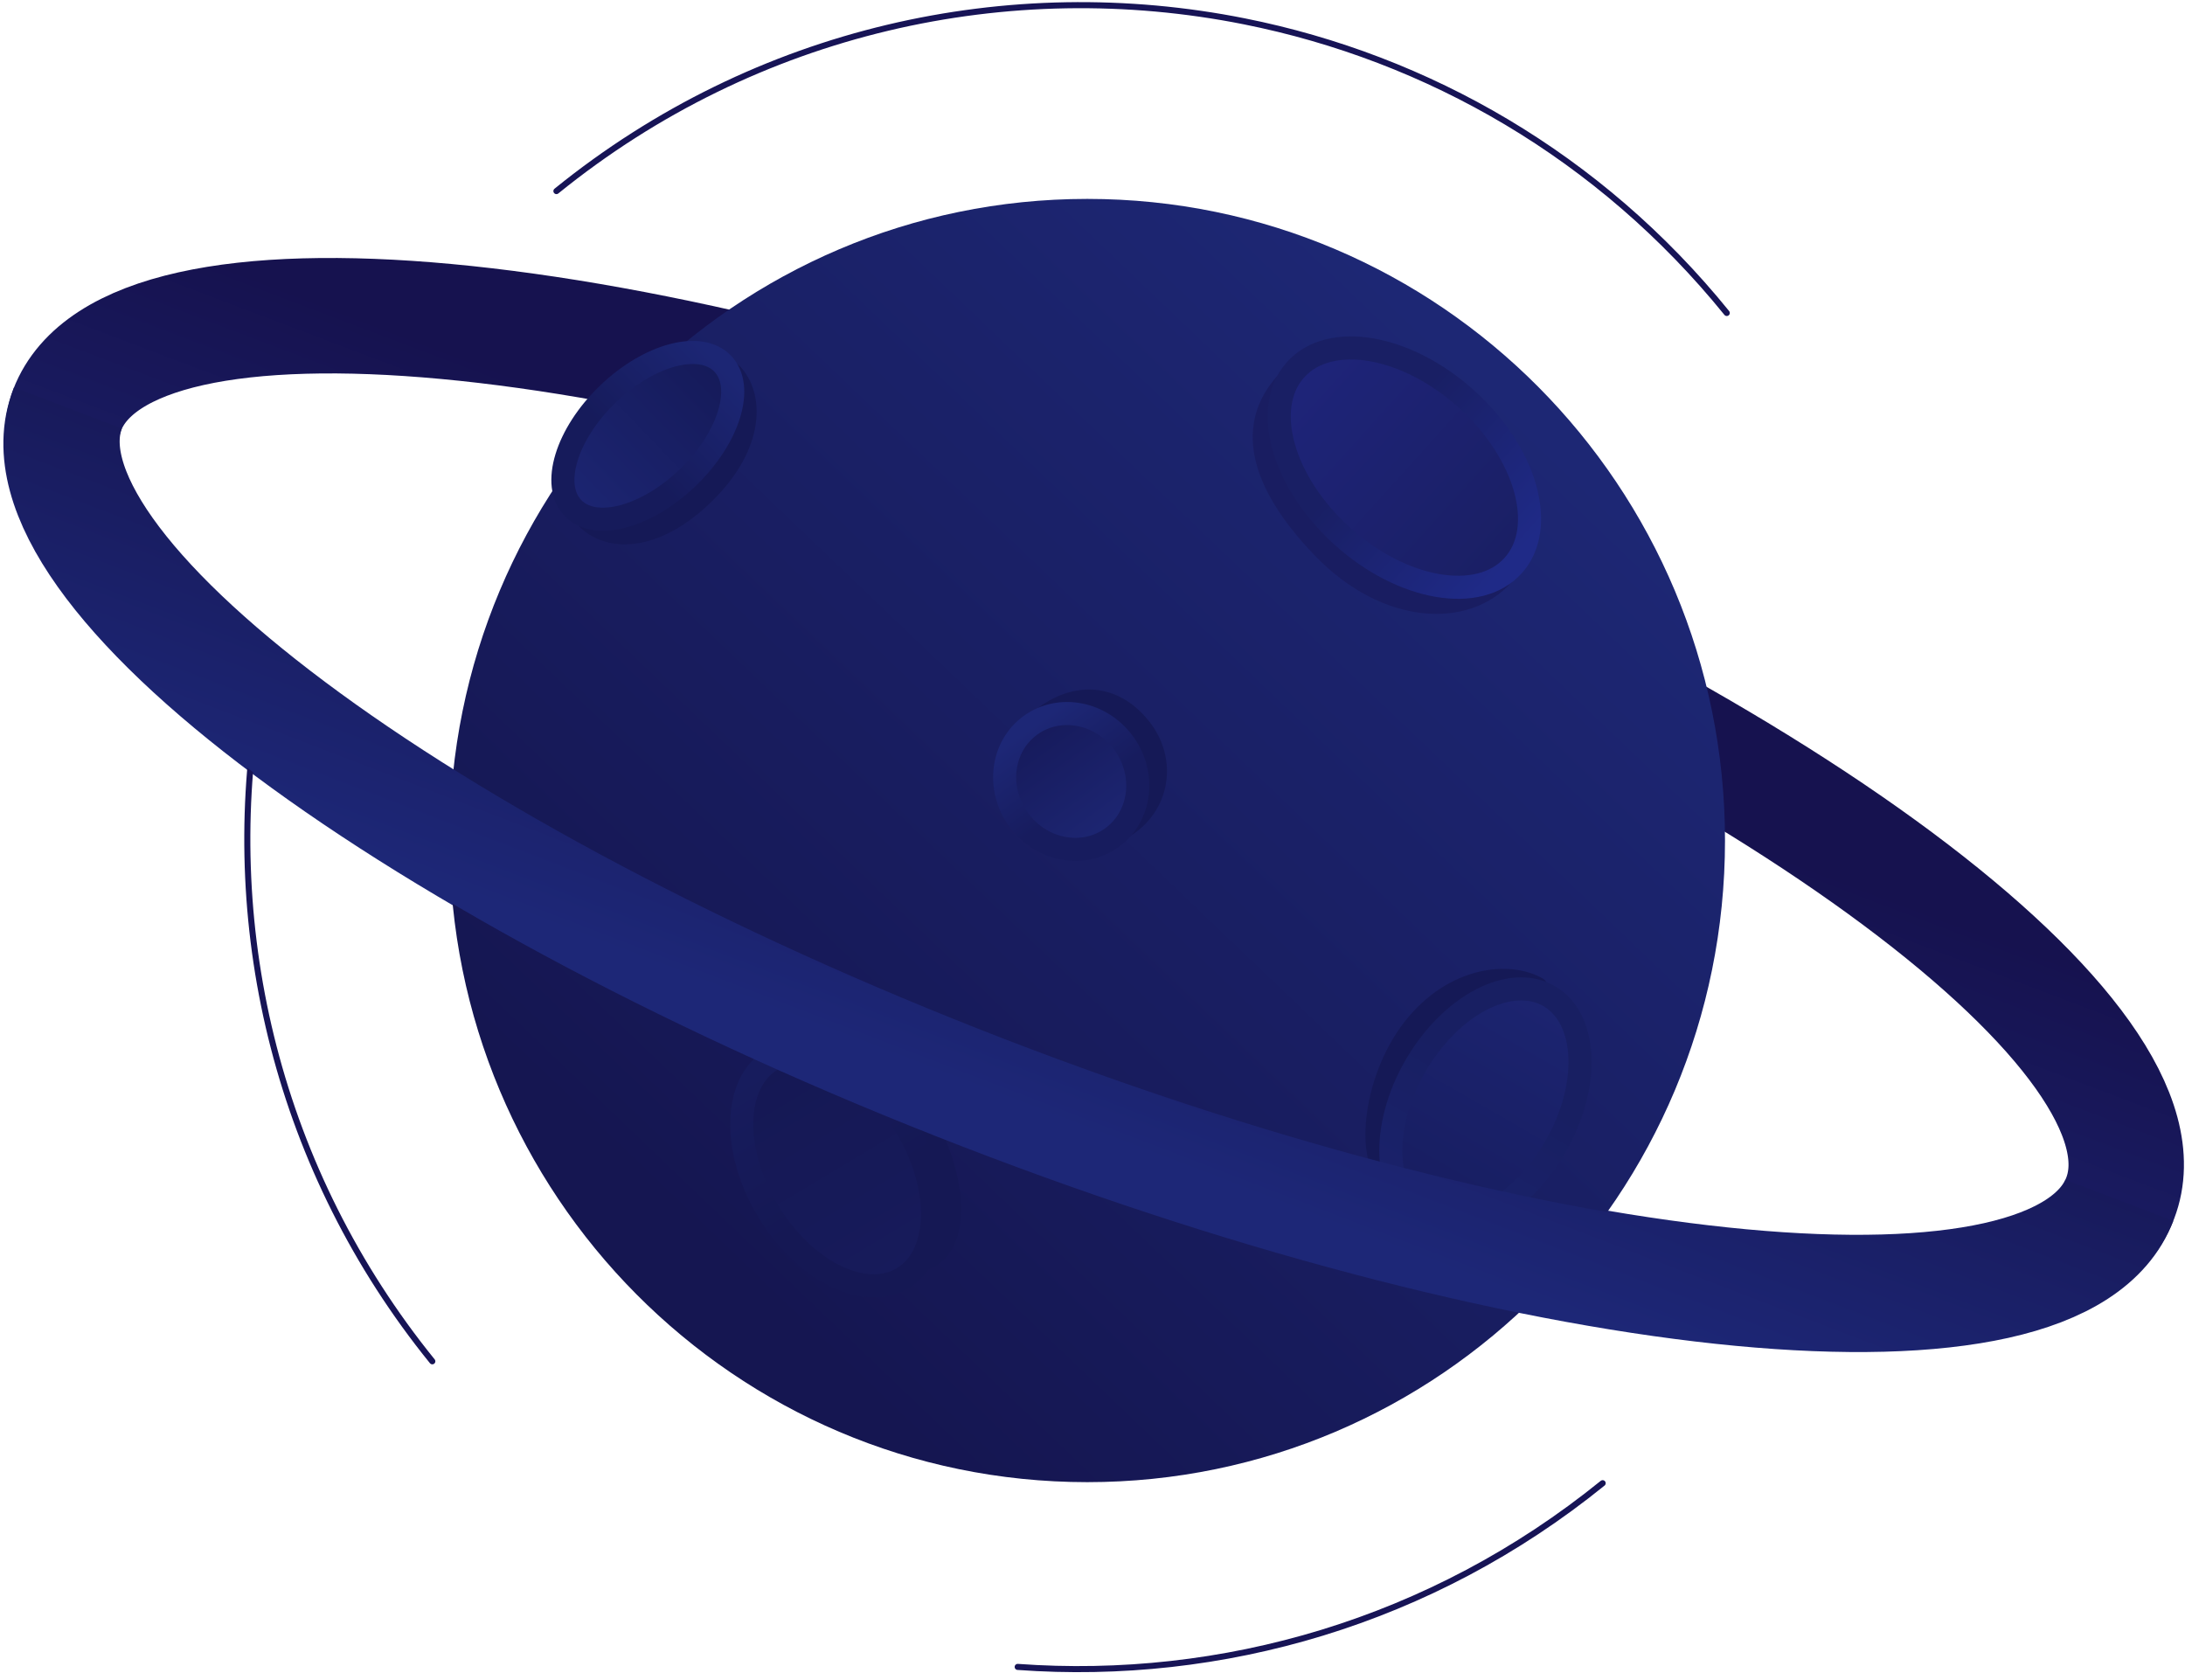
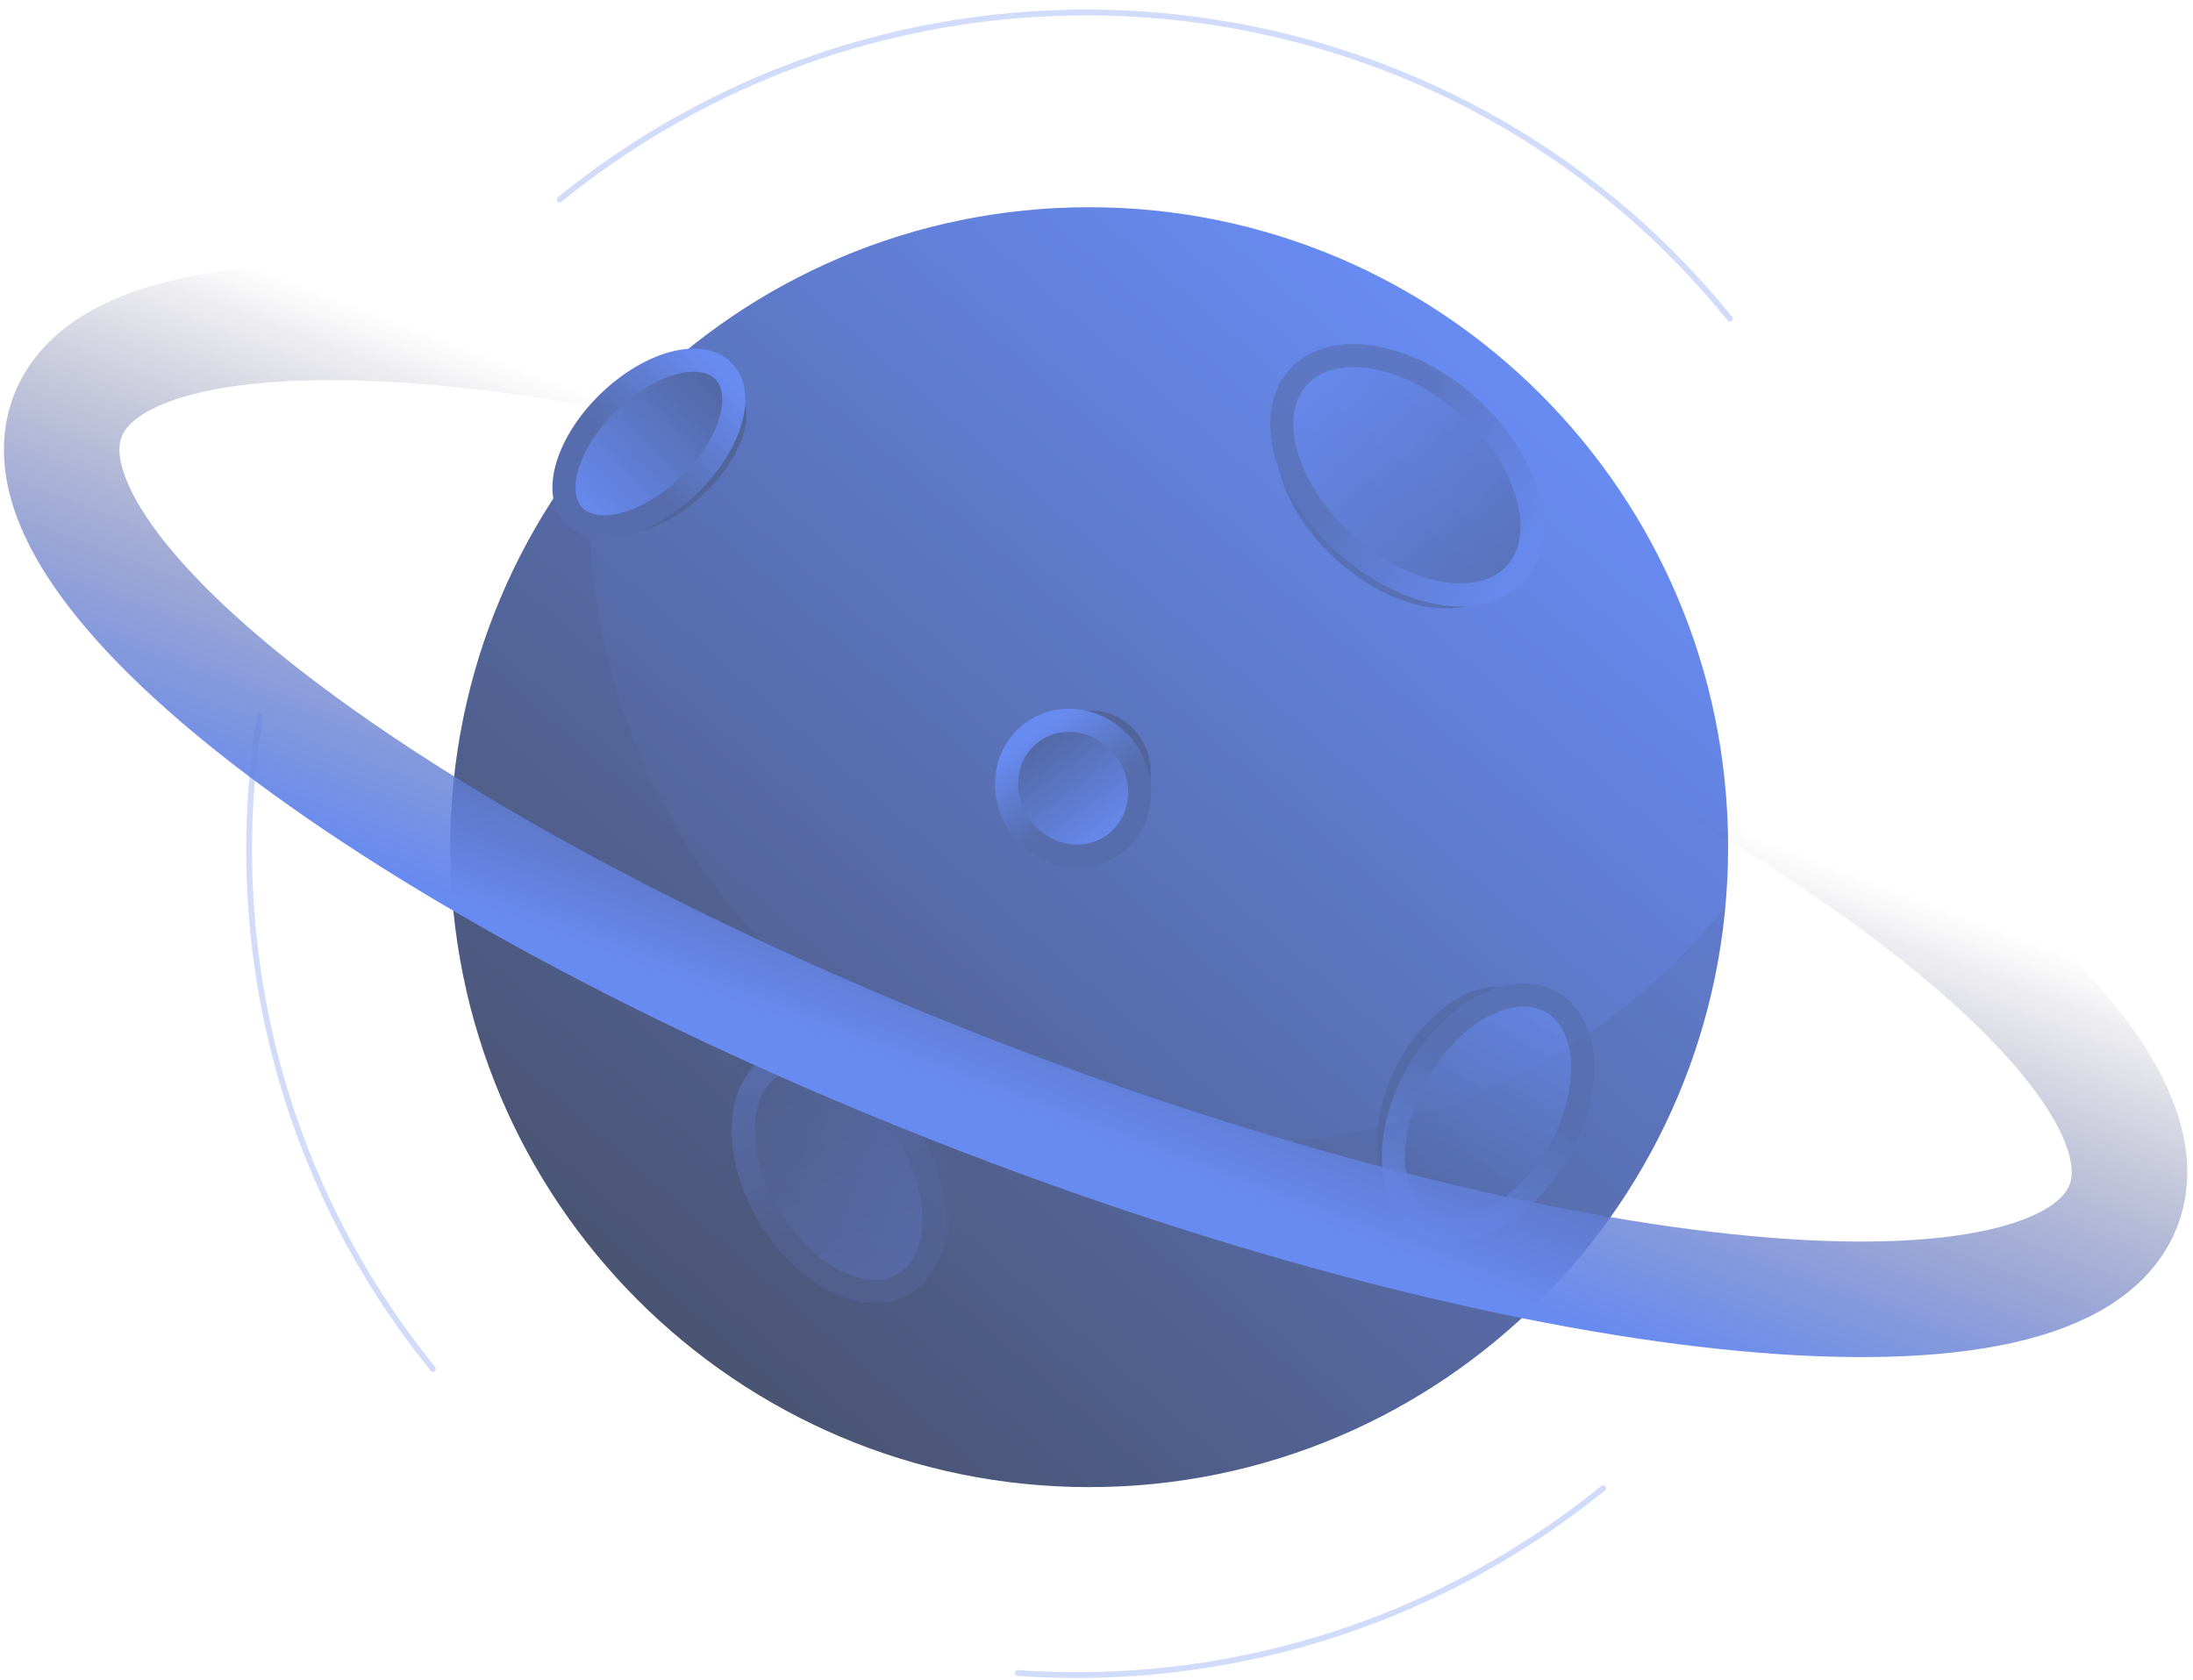
- <svg xmlns="http://www.w3.org/2000/svg" width="190" height="146" viewBox="0 0 190 146">
+ <svg xmlns="http://www.w3.org/2000/svg" xmlns:xlink="http://www.w3.org/1999/xlink" width="205" height="157" viewBox="0 0 205 157">
  <defs>
-     <linearGradient id="a" x1="50%" x2="50%" y1="17.895%" y2="100%">
-       <stop offset="0%" stop-color="#16124F" />
-       <stop offset="100%" stop-color="#1D2777" />
+     <linearGradient id="a" x1="23.043%" x2="91.067%" y1="100%" y2="22.332%">
+       <stop offset="0%" stop-color="#0C1940" />
+       <stop offset="100%" stop-color="#3564ED" />
    </linearGradient>
-     <linearGradient id="b" x1="27.11%" x2="90.696%" y1="88.882%" y2="22.332%">
-       <stop offset="0%" stop-color="#151651" />
-       <stop offset="100%" stop-color="#1D2774" />
+     <ellipse id="b" cx="110.726" cy="109.816" rx="59.726" ry="59.816" />
+     <filter id="c" width="126.8%" height="126.7%" x="-13.4%" y="-13.4%" filterUnits="objectBoundingBox">
+       <feOffset dx="13" dy="-32" in="SourceAlpha" result="shadowOffsetInner1" />
+       <feComposite in="shadowOffsetInner1" in2="SourceAlpha" k2="-1" k3="1" operator="arithmetic" result="shadowInnerInner1" />
+       <feColorMatrix in="shadowInnerInner1" values="0 0 0 0 0 0 0 0 0 0 0 0 0 0 0 0 0 0 0.078 0" />
+     </filter>
+     <linearGradient id="g" x1="98.554%" x2="1.446%" y1="48.554%" y2="48.554%">
+       <stop offset="0%" stop-color="#183280" />
+       <stop offset="100%" stop-color="#3564ED" />
    </linearGradient>
-     <linearGradient id="d" x1="98.554%" x2="3.179%" y1="48.554%" y2="48.554%">
-       <stop offset="0%" stop-color="#1A1F64" />
-       <stop offset="100%" stop-color="#1E2479" />
+     <linearGradient id="f" x1="36.987%" x2="98.74%" y1="50%" y2="50%">
+       <stop offset="0%" stop-color="#1E3B90" />
+       <stop offset="100%" stop-color="#3564ED" />
    </linearGradient>
-     <linearGradient id="c" x1="36.987%" x2="98.323%" y1="50%" y2="50%">
-       <stop offset="0%" stop-color="#191F64" />
-       <stop offset="100%" stop-color="#1F2A87" />
+     <ellipse id="e" cx="140.425" cy="75.052" rx="12.601" ry="7.562" />
+     <filter id="d" width="125.1%" height="155%" x="-12.5%" y="-20.9%" filterUnits="objectBoundingBox">
+       <feMorphology in="SourceAlpha" operator="dilate" radius="2.16" result="shadowSpreadOuter1" />
+       <feOffset dy="2" in="shadowSpreadOuter1" result="shadowOffsetOuter1" />
+       <feComposite in="shadowOffsetOuter1" in2="SourceAlpha" operator="out" result="shadowOffsetOuter1" />
+       <feColorMatrix in="shadowOffsetOuter1" values="0 0 0 0 0.092 0 0 0 0 0.191 0 0 0 0 0.48 0 0 0 1 0" />
+     </filter>
+     <linearGradient id="k" x1="98.554%" x2="1.446%" y1="48.554%" y2="48.554%">
+       <stop offset="0%" stop-color="#183280" />
+       <stop offset="100%" stop-color="#3564ED" />
    </linearGradient>
-     <linearGradient id="f" x1="98.554%" x2="1.446%" y1="48.554%" y2="48.554%">
-       <stop offset="0%" stop-color="#171D60" />
-       <stop offset="99.306%" stop-color="#1C2470" />
+     <linearGradient id="j" x1="36.987%" x2="98.74%" y1="50%" y2="50%">
+       <stop offset="0%" stop-color="#1E3B90" />
+       <stop offset="100%" stop-color="#3564ED" />
    </linearGradient>
-     <linearGradient id="e" x1="36.987%" x2="98.74%" y1="50%" y2="50%">
-       <stop offset="0%" stop-color="#181F62" />
-       <stop offset="100%" stop-color="#1A226B" />
+     <ellipse id="i" cx="148.014" cy="134.598" rx="10.806" ry="6.479" />
+     <filter id="h" width="129.2%" height="164.2%" x="-14.6%" y="-24.4%" filterUnits="objectBoundingBox">
+       <feMorphology in="SourceAlpha" operator="dilate" radius="2.16" result="shadowSpreadOuter1" />
+       <feOffset dy="2" in="shadowSpreadOuter1" result="shadowOffsetOuter1" />
+       <feComposite in="shadowOffsetOuter1" in2="SourceAlpha" operator="out" result="shadowOffsetOuter1" />
+       <feColorMatrix in="shadowOffsetOuter1" values="0 0 0 0 0.092 0 0 0 0 0.191 0 0 0 0 0.48 0 0 0 1 0" />
+     </filter>
+     <linearGradient id="o" x1="98.554%" x2="1.446%" y1="48.554%" y2="48.554%">
+       <stop offset="0%" stop-color="#183280" />
+       <stop offset="100%" stop-color="#3564ED" />
    </linearGradient>
-     <linearGradient id="h" x1="98.554%" x2="1.446%" y1="48.554%" y2="48.554%">
-       <stop offset="0%" stop-color="#161A5B" />
-       <stop offset="100%" stop-color="#1D2673" />
+     <linearGradient id="n" x1="36.987%" x2="98.74%" y1="50%" y2="50%">
+       <stop offset="0%" stop-color="#1E3B90" />
+       <stop offset="100%" stop-color="#3564ED" />
    </linearGradient>
-     <linearGradient id="g" x1="36.987%" x2="98.74%" y1="50%" y2="50%">
-       <stop offset="0%" stop-color="#171C5E" />
-       <stop offset="100%" stop-color="#1D2776" />
+     <ellipse id="m" cx="109.22" cy="104.309" rx="5.402" ry="5" />
+     <filter id="l" width="158.5%" height="183.2%" x="-29.2%" y="-31.6%" filterUnits="objectBoundingBox">
+       <feMorphology in="SourceAlpha" operator="dilate" radius="2.16" result="shadowSpreadOuter1" />
+       <feOffset dy="2" in="shadowSpreadOuter1" result="shadowOffsetOuter1" />
+       <feComposite in="shadowOffsetOuter1" in2="SourceAlpha" operator="out" result="shadowOffsetOuter1" />
+       <feColorMatrix in="shadowOffsetOuter1" values="0 0 0 0 0.092 0 0 0 0 0.191 0 0 0 0 0.48 0 0 0 1 0" />
+     </filter>
+     <linearGradient id="s" x1="98.554%" x2="1.446%" y1="48.554%" y2="48.554%">
+       <stop offset="0%" stop-color="#183280" />
+       <stop offset="100%" stop-color="#3564ED" />
    </linearGradient>
-     <linearGradient id="j" x1="98.554%" x2="1.446%" y1="48.554%" y2="48.554%">
-       <stop offset="0%" stop-color="#151854" />
-       <stop offset="100%" stop-color="#171B5B" />
+     <linearGradient id="r" x1="36.987%" x2="98.74%" y1="50%" y2="50%">
+       <stop offset="0%" stop-color="#1E3B90" />
+       <stop offset="100%" stop-color="#3564ED" />
    </linearGradient>
-     <linearGradient id="i" x1="36.987%" x2="98.74%" y1="50%" y2="50%">
-       <stop offset="0%" stop-color="#151854" />
-       <stop offset="100%" stop-color="#171C5D" />
+     <ellipse id="q" cx="87.296" cy="140.439" rx="10.806" ry="6.479" />
+     <filter id="p" width="129.2%" height="164.2%" x="-14.6%" y="-24.4%" filterUnits="objectBoundingBox">
+       <feMorphology in="SourceAlpha" operator="dilate" radius="2.16" result="shadowSpreadOuter1" />
+       <feOffset dy="2" in="shadowSpreadOuter1" result="shadowOffsetOuter1" />
+       <feComposite in="shadowOffsetOuter1" in2="SourceAlpha" operator="out" result="shadowOffsetOuter1" />
+       <feColorMatrix in="shadowOffsetOuter1" values="0 0 0 0 0.092 0 0 0 0 0.191 0 0 0 0 0.48 0 0 0 1 0" />
+     </filter>
+     <linearGradient id="w" x1="98.554%" x2="1.446%" y1="48.554%" y2="48.554%">
+       <stop offset="0%" stop-color="#183280" />
+       <stop offset="100%" stop-color="#3564ED" />
    </linearGradient>
-     <linearGradient id="l" x1="98.554%" x2="1.446%" y1="48.554%" y2="48.554%">
-       <stop offset="0%" stop-color="#151A59" />
-       <stop offset="100%" stop-color="#1C2572" />
+     <linearGradient id="v" x1="36.987%" x2="98.74%" y1="50%" y2="50%">
+       <stop offset="0%" stop-color="#1E3B90" />
+       <stop offset="100%" stop-color="#3564ED" />
    </linearGradient>
-     <linearGradient id="k" x1="36.987%" x2="98.74%" y1="50%" y2="50%">
-       <stop offset="0%" stop-color="#161B5B" />
-       <stop offset="100%" stop-color="#1C2674" />
-     </linearGradient>
-     <linearGradient id="m" x1="50%" x2="50%" y1="-54.169%" y2="100%">
-       <stop offset="0%" stop-color="#15134C" />
-       <stop offset="100%" stop-color="#1D2777" />
+     <ellipse id="u" cx="69.566" cy="72.09" rx="8.641" ry="4.321" />
+     <filter id="t" width="136.6%" height="196.3%" x="-18.3%" y="-36.6%" filterUnits="objectBoundingBox">
+       <feMorphology in="SourceAlpha" operator="dilate" radius="2.16" result="shadowSpreadOuter1" />
+       <feOffset dy="2" in="shadowSpreadOuter1" result="shadowOffsetOuter1" />
+       <feComposite in="shadowOffsetOuter1" in2="SourceAlpha" operator="out" result="shadowOffsetOuter1" />
+       <feColorMatrix in="shadowOffsetOuter1" values="0 0 0 0 0.092 0 0 0 0 0.191 0 0 0 0 0.48 0 0 0 1 0" />
+     </filter>
+     <linearGradient id="x" x1="50%" x2="50%" y1="15.809%" y2="100%">
+       <stop offset="0%" stop-color="#110B37" stop-opacity="0" />
+       <stop offset="100%" stop-color="#3564ED" />
    </linearGradient>
  </defs>
-   <g fill="none" fill-rule="evenodd" transform="translate(-8 -29)">
-     <ellipse cx="103.101" cy="98.916" stroke="url(#a)" stroke-width="10.037" rx="95.614" ry="26.866" transform="rotate(21 103.1 98.916)" />
-     <g transform="translate(.085 .002)">
-       <ellipse cx="102.462" cy="102.08" fill="url(#b)" rx="55.453" ry="55.788" />
-       <path d="M96.41 157.868c21.885 3.932 39.212-6.743 49.447-18.939 5.335-6.356 9.405-16.815 12.21-31.375-13.99 18.22-32.624 25.425-55.9 21.615-23.276-3.81-38.776-22.669-46.498-56.576-2.26 3.468-3.75 6.089-4.47 7.86-3.11 7.66-4.042 14.312-4.19 18.462-.722 20.22 7.586 36.422 20.5 46.716 7.987 6.366 17.04 10.106 28.901 12.237z" />
-       <path stroke="#171456" stroke-linecap="round" stroke-width=".528" d="M158.068 56.21c-11.03-13.62-25.999-22.175-41.952-25.357-20.386-4.067-42.38.639-59.817 14.759m-25.97 44.891c-3.118 19.55 1.753 40.278 15.178 56.857m50.903 26.572c17.718 1.29 35.958-3.9 50.866-15.973" />
-       <path fill="#191D61" d="M122.263 77.318c5.867 6.081 13.378 6.462 17.109 2.293 3.73-4.168-16.64-22.12-20.37-17.95-3.732 4.167-2.606 9.576 3.261 15.657z" />
-       <ellipse cx="130.035" cy="69.656" fill="url(#d)" stroke="url(#c)" stroke-width="2.007" rx="12.727" ry="8.042" transform="rotate(42 130.035 69.656)" />
-       <path fill="#151956" d="M130.035 117.86c-3.798 4.875-4.494 12.708-1.618 14.379 2.876 1.67 16.543-16.481 13.667-18.152-2.876-1.67-8.25-1.103-12.049 3.772z" />
-       <ellipse cx="137.082" cy="125.193" fill="url(#f)" stroke="url(#e)" stroke-width="2.007" rx="11.071" ry="7.026" transform="rotate(120 137.082 125.193)" />
-       <path fill="#151956" d="M107.782 91.646c-2.695-3.32-6.437-3.414-9.545-1.143-3.109 2.271 4.117 13.432 7.796 11.282 3.679-2.15 4.445-6.82 1.75-10.139z" />
-       <ellipse cx="101.064" cy="96.944" fill="url(#h)" stroke="url(#g)" stroke-width="2.007" rx="6.034" ry="5.653" transform="rotate(-126 101.064 96.944)" />
-       <ellipse cx="83.111" cy="128.699" fill="#151854" rx="12.07" ry="6.552" transform="rotate(-121 83.111 128.699)" />
-       <ellipse cx="80.708" cy="130.641" fill="url(#j)" stroke="url(#i)" stroke-width="2.007" rx="11.07" ry="7.026" transform="rotate(-121 80.708 130.641)" />
-       <path fill="#151956" d="M69.814 72.593c4.69-4.588 4.69-9.412 2.398-11.797C69.92 58.41 55.944 72.334 58.236 74.72c2.292 2.385 6.888 2.46 11.578-2.127z" />
-       <ellipse cx="64.246" cy="66.894" fill="url(#l)" stroke="url(#k)" stroke-width="2.007" rx="9.044" ry="5.025" transform="rotate(-44 64.246 66.894)" />
+   <g fill="none" fill-rule="evenodd" opacity=".75" transform="translate(-9 -31)">
+     <g transform="translate(.091 .369)">
+       <use fill="url(#a)" xlink:href="#b" />
+       <use fill="#000" filter="url(#c)" xlink:href="#b" />
    </g>
-     <path stroke="url(#m)" stroke-width="10.037" d="M2.708 97.837c.03 14.838 42.861 26.952 95.667 27.059 52.807.107 95.59-11.835 95.56-26.672" transform="rotate(21 98.321 111.367)" />
+     <path stroke="#3564ED" stroke-linecap="round" stroke-width=".54" d="M170.709 60.782c-11.826-14.604-27.9-23.757-45.044-27.138-21.908-4.32-45.566.788-64.346 15.996M33.29 97.92c-3.398 21.007 1.79 43.26 16.184 61.036m54.664 28.42c19.046 1.343 38.668-4.276 54.726-17.278" opacity=".305" />
+     <g opacity=".598" transform="rotate(42 139.99 75.355)">
+       <use fill="#000" filter="url(#d)" xlink:href="#e" />
+       <ellipse cx="140.425" cy="75.052" fill="url(#g)" stroke="url(#f)" stroke-width="2.16" rx="13.681" ry="8.642" />
+     </g>
+     <g opacity=".602" transform="rotate(120 147.953 134.808)">
+       <use fill="#000" filter="url(#h)" xlink:href="#i" />
+       <ellipse cx="148.014" cy="134.598" fill="url(#k)" stroke="url(#j)" stroke-width="2.16" rx="11.886" ry="7.559" />
+     </g>
+     <g transform="rotate(-126 109.36 104.47)">
+       <use fill="#000" filter="url(#l)" xlink:href="#m" />
+       <ellipse cx="109.22" cy="104.309" fill="url(#o)" stroke="url(#n)" stroke-width="2.16" rx="6.482" ry="6.08" />
+     </g>
+     <g opacity=".298" transform="rotate(-121 87.446 140.598)">
+       <use fill="#000" filter="url(#p)" xlink:href="#q" />
+       <ellipse cx="87.296" cy="140.439" fill="url(#s)" stroke="url(#r)" stroke-width="2.16" rx="11.886" ry="7.559" />
+     </g>
+     <g transform="rotate(-44 70.067 72.161)">
+       <use fill="#000" filter="url(#t)" xlink:href="#u" />
+       <ellipse cx="69.566" cy="72.09" fill="url(#w)" stroke="url(#v)" stroke-width="2.16" rx="9.721" ry="5.401" />
+     </g>
+     <ellipse cx="111.414" cy="106.791" stroke="url(#x)" stroke-width="10.8" rx="102.922" ry="28.821" transform="rotate(21 111.414 106.79)" />
  </g>
</svg>
